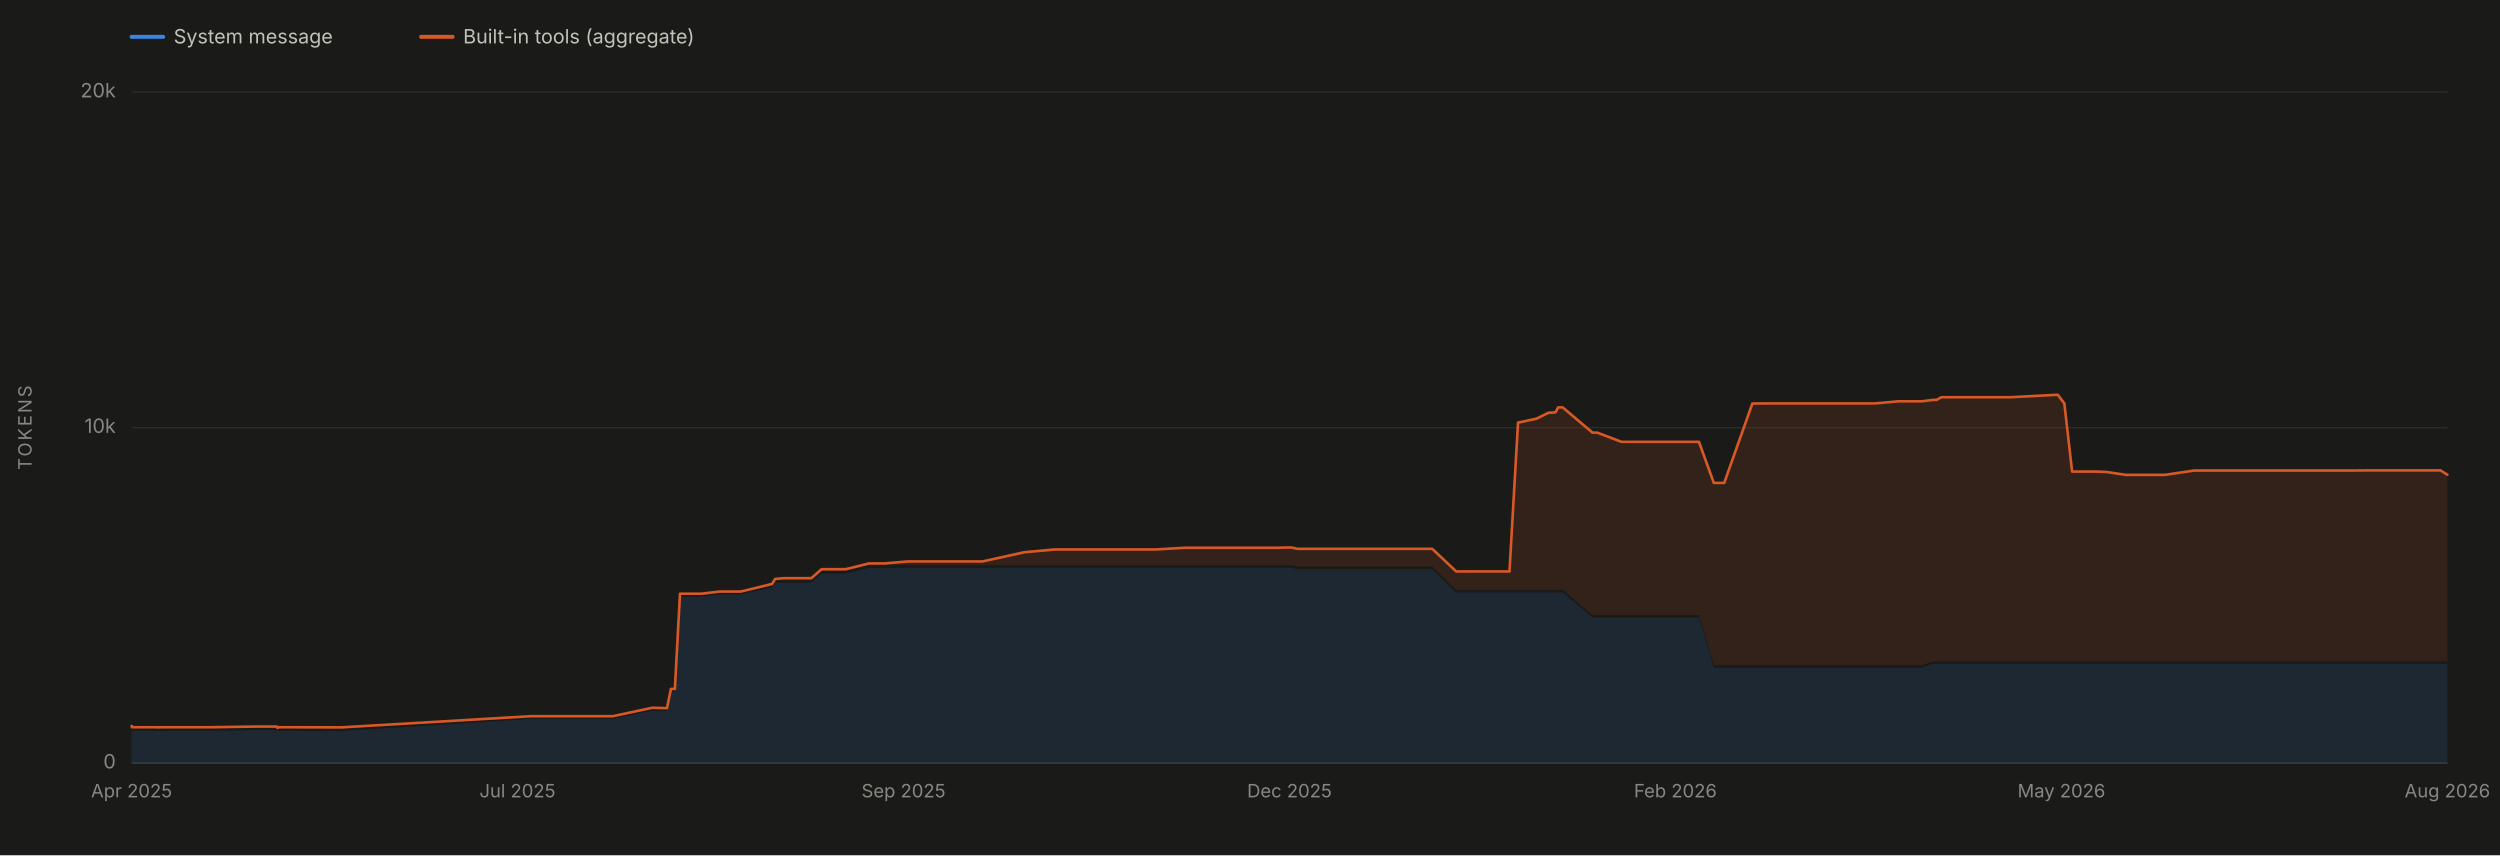
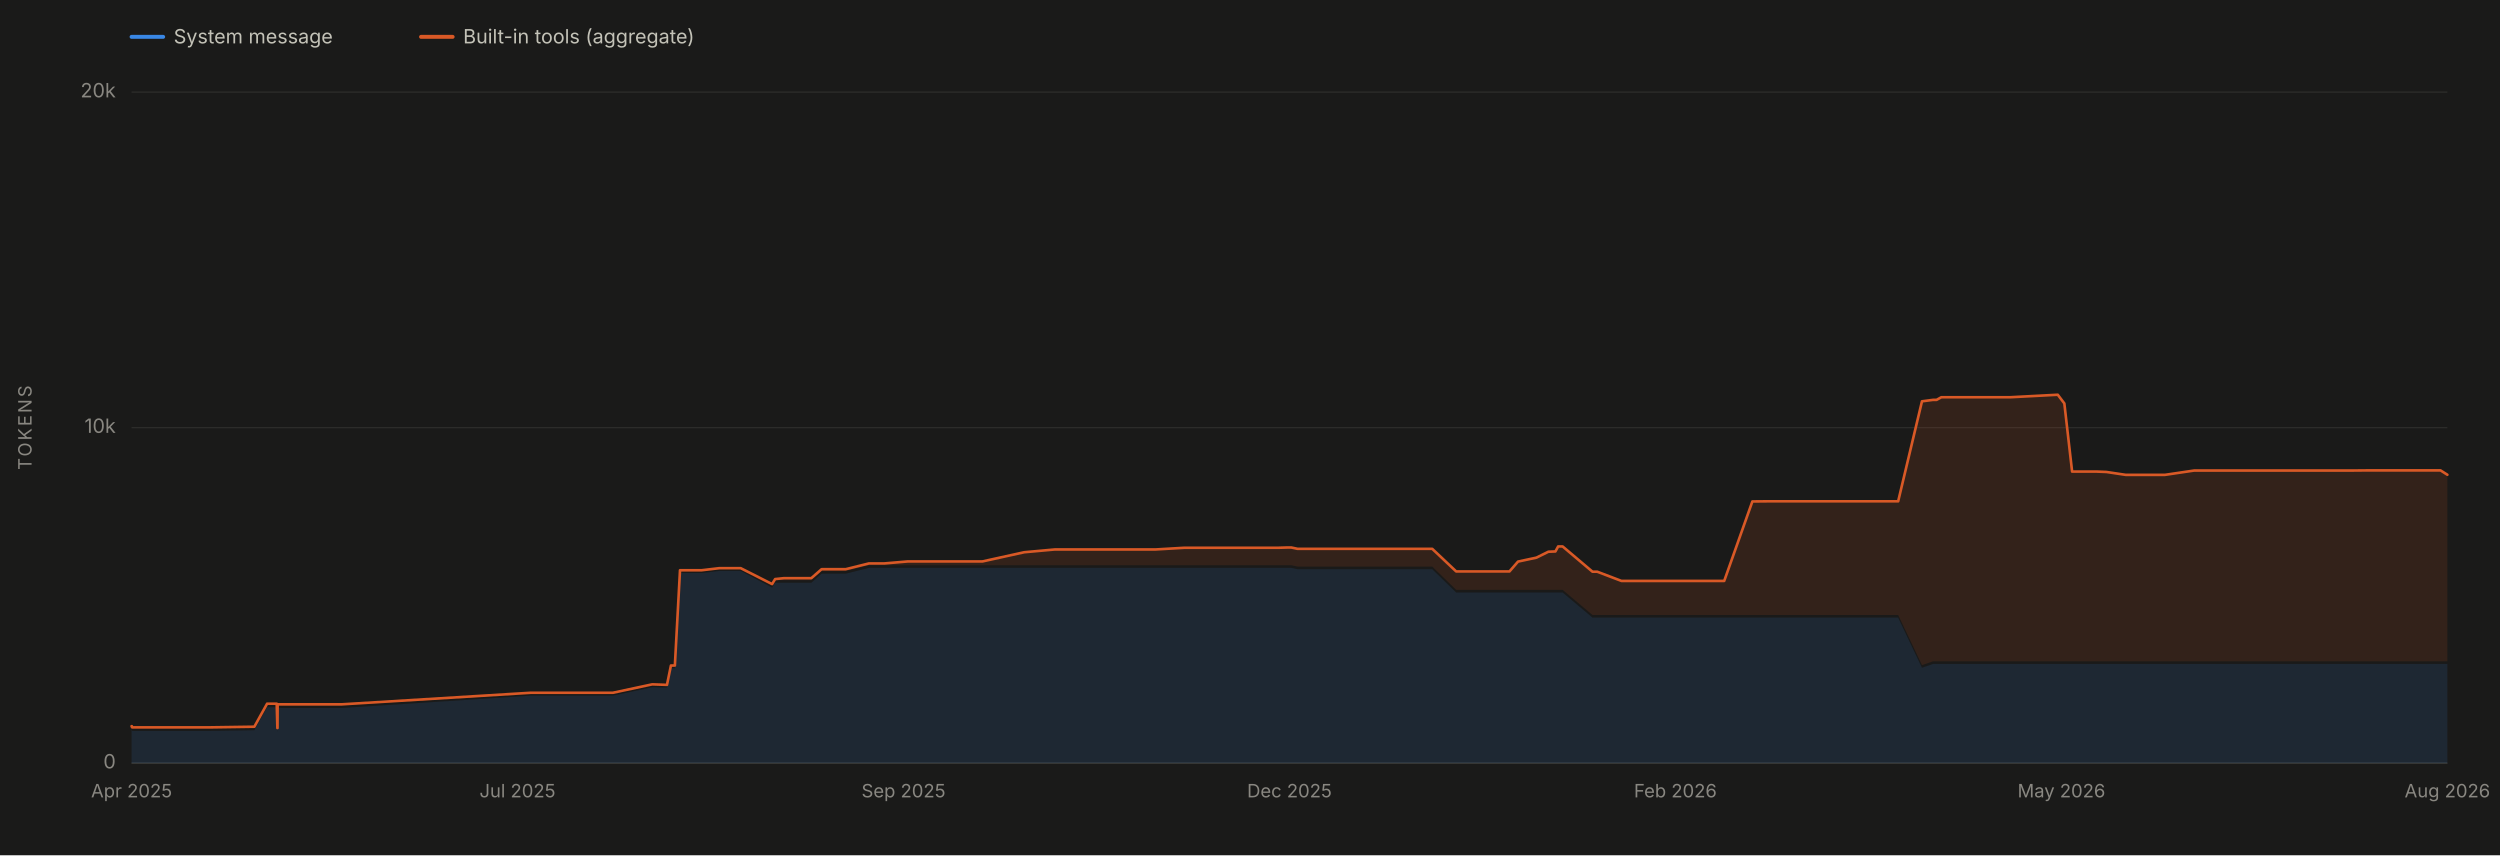
<svg xmlns="http://www.w3.org/2000/svg" viewBox="0 0 1900 650" width="1900" height="650" role="img" aria-labelledby="chartTitle chartDesc" font-family="system-ui, -apple-system, 'Segoe UI', sans-serif">
  <rect x="0" y="0" width="1900" height="650" fill="#1a1a19" />
  <line x1="100" y1="580.0" x2="1860" y2="580.0" stroke="#2c2c2a" stroke-width="1" />
  <text x="88" y="584.0" font-size="15" fill="#898781" text-anchor="end">0</text>
  <line x1="100" y1="325.0" x2="1860" y2="325.0" stroke="#2c2c2a" stroke-width="1" />
  <text x="88" y="329.0" font-size="15" fill="#898781" text-anchor="end">10k</text>
  <line x1="100" y1="70.0" x2="1860" y2="70.0" stroke="#2c2c2a" stroke-width="1" />
  <text x="88" y="74.0" font-size="15" fill="#898781" text-anchor="end">20k</text>
  <text x="24" y="325.0" font-size="14" fill="#898781" text-anchor="middle" letter-spacing="1.5" transform="rotate(-90 24 325.0)">TOKENS</text>
  <line x1="100" y1="580" x2="1860" y2="580" stroke="#383835" stroke-width="1" />
  <text x="100.0" y="606" font-size="14" fill="#898781" text-anchor="middle">Apr 2025</text>
  <text x="393.3" y="606" font-size="14" fill="#898781" text-anchor="middle">Jul 2025</text>
  <text x="686.7" y="606" font-size="14" fill="#898781" text-anchor="middle">Sep 2025</text>
  <text x="980.0" y="606" font-size="14" fill="#898781" text-anchor="middle">Dec 2025</text>
  <text x="1273.3" y="606" font-size="14" fill="#898781" text-anchor="middle">Feb 2026</text>
  <text x="1566.7" y="606" font-size="14" fill="#898781" text-anchor="middle">May 2026</text>
  <text x="1860.0" y="606" font-size="14" fill="#898781" text-anchor="middle">Aug 2026</text>
-   <path d="M 100.0 580.0 L 100.0 554.6 L 100.0 554.6 L 100.0 554.6 L 100.2 554.6 L 100.3 555.4 L 100.6 555.5 L 100.9 555.5 L 105.8 555.5 L 105.8 555.5 L 105.8 555.5 L 119.2 555.5 L 120.8 555.5 L 122.8 555.5 L 134.3 555.5 L 152.8 555.5 L 159.4 555.5 L 193.3 555.0 L 203.0 555.0 L 203.3 555.0 L 210.3 555.0 L 210.8 556.0 L 210.9 556.0 L 211.0 555.5 L 211.9 555.5 L 215.1 555.5 L 215.2 555.5 L 215.3 555.5 L 216.0 555.5 L 216.1 555.5 L 222.5 555.5 L 259.6 555.6 L 403.4 546.5 L 404.4 546.5 L 409.5 546.5 L 414.2 546.5 L 421.8 546.5 L 428.2 546.5 L 444.1 546.5 L 458.9 546.5 L 465.8 546.5 L 495.7 540.1 L 506.9 540.4 L 509.9 525.8 L 512.9 525.8 L 516.8 453.4 L 518.0 453.4 L 521.5 453.4 L 533.2 453.4 L 546.8 451.8 L 562.9 451.8 L 586.8 446.6 L 589.1 442.9 L 595.8 442.9 L 596.1 442.9 L 613.3 442.9 L 616.6 442.9 L 624.4 436.0 L 635.4 436.0 L 642.0 436.0 L 642.4 436.0 L 642.7 436.0 L 660.4 431.6 L 668.0 431.6 L 672.2 431.6 L 689.8 431.6 L 693.6 431.6 L 701.2 431.6 L 726.8 431.6 L 738.2 431.6 L 746.6 431.6 L 778.4 431.6 L 801.6 431.6 L 804.5 431.6 L 808.6 431.6 L 826.6 431.6 L 827.6 431.6 L 845.0 431.6 L 845.3 431.6 L 856.0 431.6 L 864.0 431.6 L 878.1 431.6 L 900.2 431.6 L 900.5 431.6 L 903.6 431.6 L 907.6 431.6 L 948.8 431.6 L 955.6 431.6 L 971.7 431.6 L 978.3 431.6 L 981.4 431.6 L 986.1 432.6 L 996.8 432.6 L 1007.2 432.6 L 1007.4 432.6 L 1011.0 432.6 L 1016.3 432.6 L 1077.3 432.6 L 1078.2 432.6 L 1088.5 432.6 L 1106.7 450.3 L 1107.8 450.3 L 1110.5 450.3 L 1111.5 450.3 L 1113.7 450.3 L 1132.7 450.3 L 1136.7 450.3 L 1147.0 450.3 L 1147.2 450.3 L 1153.7 450.3 L 1167.7 450.3 L 1176.8 450.3 L 1182.1 450.3 L 1184.2 450.3 L 1185.8 450.3 L 1187.6 450.3 L 1210.3 469.4 L 1213.7 469.4 L 1213.9 469.4 L 1232.3 469.4 L 1232.8 469.4 L 1234.1 469.4 L 1261.4 469.4 L 1266.0 469.4 L 1280.0 469.4 L 1288.6 469.4 L 1291.2 469.4 L 1302.5 507.5 L 1307.5 507.5 L 1310.4 507.5 L 1331.8 507.5 L 1342.6 507.5 L 1369.1 507.5 L 1386.7 507.5 L 1424.5 507.5 L 1425.1 507.5 L 1442.6 507.5 L 1460.7 507.5 L 1469.1 504.6 L 1471.8 504.6 L 1475.4 504.6 L 1497.3 504.6 L 1523.2 504.6 L 1527.8 504.6 L 1563.9 504.6 L 1568.9 504.6 L 1574.8 504.6 L 1593.6 504.6 L 1600.9 504.6 L 1615.6 504.6 L 1624.0 504.6 L 1642.1 504.6 L 1645.3 504.6 L 1667.6 504.6 L 1676.1 504.6 L 1693.6 504.6 L 1701.3 504.6 L 1702.4 504.6 L 1708.2 504.6 L 1716.7 504.6 L 1723.5 504.6 L 1749.4 504.6 L 1755.4 504.6 L 1756.4 504.6 L 1768.3 504.6 L 1768.5 504.6 L 1772.0 504.6 L 1779.1 504.6 L 1788.1 504.6 L 1799.9 504.6 L 1826.8 504.6 L 1854.8 504.6 L 1860.0 504.6 L 1860.0 580.0 Z" fill="#3987e5" fill-opacity="0.13" stroke="none" />
-   <path d="M 100.0 552.6 L 100.0 551.8 L 100.0 551.8 L 100.0 551.8 L 100.2 551.8 L 100.3 552.7 L 100.6 552.7 L 100.9 552.7 L 105.8 552.7 L 105.8 552.7 L 105.8 552.7 L 119.2 552.7 L 120.8 552.8 L 122.8 552.7 L 134.3 552.7 L 152.8 552.7 L 159.4 552.7 L 193.3 552.2 L 203.0 552.2 L 203.3 552.2 L 210.3 552.2 L 210.8 553.2 L 210.9 553.2 L 211.0 552.7 L 211.9 552.7 L 215.1 552.7 L 215.2 552.7 L 215.3 552.7 L 216.0 552.7 L 216.1 552.7 L 222.5 552.7 L 259.6 552.8 L 403.4 544.3 L 404.4 544.3 L 409.5 544.3 L 414.2 544.3 L 421.8 544.3 L 428.2 544.3 L 444.1 544.3 L 458.9 544.3 L 465.8 544.3 L 495.7 537.9 L 506.9 538.2 L 509.9 523.6 L 512.9 523.6 L 516.8 451.2 L 518.0 451.2 L 521.5 451.2 L 533.2 451.2 L 546.8 449.6 L 562.9 449.6 L 586.8 443.8 L 589.1 440.0 L 595.8 439.4 L 596.1 439.4 L 613.3 439.4 L 616.6 439.4 L 624.4 432.6 L 635.4 432.6 L 642.0 432.6 L 642.4 432.6 L 642.7 432.6 L 660.4 428.2 L 668.0 428.2 L 672.2 428.2 L 689.8 426.7 L 693.6 426.7 L 701.2 426.7 L 726.8 426.7 L 738.2 426.7 L 746.6 426.7 L 778.4 419.7 L 801.6 417.6 L 804.5 417.6 L 808.6 417.6 L 826.6 417.6 L 827.6 417.6 L 845.0 417.6 L 845.3 417.6 L 856.0 417.6 L 864.0 417.6 L 878.1 417.6 L 900.2 416.3 L 900.5 416.3 L 903.6 416.3 L 907.6 416.3 L 948.8 416.3 L 955.6 416.3 L 971.7 416.3 L 978.3 416.1 L 981.4 416.1 L 986.1 417.1 L 996.8 417.1 L 1007.2 417.1 L 1007.4 417.1 L 1011.0 417.1 L 1016.3 417.1 L 1077.3 417.1 L 1078.2 417.1 L 1088.5 417.1 L 1106.7 434.3 L 1107.8 434.3 L 1110.5 434.3 L 1111.5 434.3 L 1113.7 434.3 L 1132.7 434.3 L 1136.7 434.3 L 1147.0 434.3 L 1147.2 434.3 L 1153.7 321.2 L 1167.7 318.2 L 1176.8 313.7 L 1182.1 313.4 L 1184.2 309.6 L 1185.8 309.6 L 1187.6 309.6 L 1210.3 328.8 L 1213.7 328.8 L 1213.9 328.8 L 1232.3 335.8 L 1232.8 335.8 L 1234.1 335.8 L 1261.4 335.8 L 1266.0 335.8 L 1280.0 335.8 L 1288.6 335.8 L 1291.2 335.8 L 1302.5 367.0 L 1307.5 367.0 L 1310.4 367.0 L 1331.8 306.7 L 1342.6 306.6 L 1369.1 306.6 L 1386.7 306.6 L 1424.5 306.6 L 1425.1 306.6 L 1442.6 305.0 L 1460.7 305.0 L 1469.1 303.9 L 1471.8 303.9 L 1475.4 301.9 L 1497.3 301.9 L 1523.2 301.9 L 1527.8 301.9 L 1563.9 300.0 L 1568.9 306.6 L 1574.8 358.4 L 1593.6 358.4 L 1600.9 358.7 L 1615.6 360.9 L 1624.0 360.9 L 1642.1 360.9 L 1645.3 360.9 L 1667.6 357.6 L 1676.1 357.6 L 1693.6 357.6 L 1701.3 357.6 L 1702.4 357.6 L 1708.2 357.6 L 1716.7 357.6 L 1723.5 357.6 L 1749.4 357.6 L 1755.4 357.6 L 1756.4 357.6 L 1768.3 357.6 L 1768.5 357.6 L 1772.0 357.6 L 1779.1 357.6 L 1788.1 357.6 L 1799.9 357.5 L 1826.8 357.5 L 1854.8 357.5 L 1860.0 360.8 L 1860.0 502.6 L 1854.8 502.6 L 1826.8 502.6 L 1799.9 502.6 L 1788.1 502.6 L 1779.1 502.6 L 1772.0 502.6 L 1768.5 502.6 L 1768.3 502.6 L 1756.4 502.6 L 1755.4 502.6 L 1749.4 502.6 L 1723.5 502.6 L 1716.7 502.6 L 1708.2 502.6 L 1702.4 502.6 L 1701.3 502.6 L 1693.6 502.6 L 1676.1 502.6 L 1667.6 502.6 L 1645.3 502.6 L 1642.1 502.6 L 1624.0 502.6 L 1615.6 502.6 L 1600.9 502.6 L 1593.6 502.6 L 1574.8 502.6 L 1568.9 502.6 L 1563.9 502.6 L 1527.8 502.6 L 1523.2 502.6 L 1497.3 502.6 L 1475.4 502.6 L 1471.8 502.6 L 1469.1 502.6 L 1460.7 505.5 L 1442.6 505.5 L 1425.1 505.5 L 1424.5 505.5 L 1386.7 505.5 L 1369.1 505.5 L 1342.6 505.5 L 1331.8 505.5 L 1310.4 505.5 L 1307.5 505.5 L 1302.5 505.5 L 1291.2 467.4 L 1288.6 467.4 L 1280.0 467.4 L 1266.0 467.4 L 1261.4 467.4 L 1234.1 467.4 L 1232.8 467.4 L 1232.3 467.4 L 1213.9 467.4 L 1213.7 467.4 L 1210.3 467.4 L 1187.6 448.3 L 1185.8 448.3 L 1184.2 448.3 L 1182.1 448.3 L 1176.8 448.3 L 1167.7 448.3 L 1153.7 448.3 L 1147.2 448.3 L 1147.0 448.3 L 1136.7 448.3 L 1132.7 448.3 L 1113.7 448.3 L 1111.5 448.3 L 1110.5 448.3 L 1107.8 448.3 L 1106.7 448.3 L 1088.5 430.6 L 1078.2 430.6 L 1077.3 430.6 L 1016.3 430.6 L 1011.0 430.6 L 1007.4 430.6 L 1007.2 430.6 L 996.8 430.6 L 986.1 430.6 L 981.4 429.6 L 978.3 429.6 L 971.7 429.6 L 955.6 429.6 L 948.8 429.6 L 907.6 429.6 L 903.6 429.6 L 900.5 429.6 L 900.2 429.6 L 878.1 429.6 L 864.0 429.6 L 856.0 429.6 L 845.3 429.6 L 845.0 429.6 L 827.6 429.6 L 826.6 429.6 L 808.6 429.6 L 804.5 429.6 L 801.6 429.6 L 778.4 429.6 L 746.6 429.6 L 738.2 429.6 L 726.8 429.6 L 701.2 429.6 L 693.6 429.6 L 689.8 429.6 L 672.2 429.6 L 668.0 429.6 L 660.4 429.6 L 642.7 434.0 L 642.4 434.0 L 642.0 434.0 L 635.4 434.0 L 624.4 434.0 L 616.6 440.9 L 613.3 440.9 L 596.1 440.9 L 595.8 440.9 L 589.1 440.9 L 586.8 444.6 L 562.9 449.8 L 546.8 449.8 L 533.2 451.4 L 521.5 451.4 L 518.0 451.4 L 516.8 451.4 L 512.9 523.8 L 509.9 523.8 L 506.9 538.4 L 495.7 538.1 L 465.8 544.5 L 458.9 544.5 L 444.1 544.5 L 428.2 544.5 L 421.8 544.5 L 414.2 544.5 L 409.5 544.5 L 404.4 544.5 L 403.4 544.5 L 259.6 553.6 L 222.5 553.5 L 216.1 553.5 L 216.0 553.5 L 215.3 553.5 L 215.2 553.5 L 215.1 553.5 L 211.9 553.5 L 211.0 553.5 L 210.9 554.0 L 210.8 554.0 L 210.3 553.0 L 203.3 553.0 L 203.0 553.0 L 193.3 553.0 L 159.4 553.5 L 152.8 553.5 L 134.3 553.5 L 122.8 553.5 L 120.8 553.5 L 119.2 553.5 L 105.8 553.5 L 105.8 553.5 L 105.8 553.5 L 100.9 553.5 L 100.6 553.5 L 100.3 553.4 L 100.2 552.6 L 100.0 552.6 L 100.0 552.6 L 100.0 552.6 Z" fill="#d95926" fill-opacity="0.13" stroke="none" />
-   <path d="M 100.0 551.8 L 100.0 551.8 L 100.0 551.8 L 100.2 551.8 L 100.3 552.7 L 100.6 552.7 L 100.9 552.7 L 105.8 552.7 L 105.8 552.7 L 105.8 552.7 L 119.2 552.7 L 120.8 552.8 L 122.8 552.7 L 134.3 552.7 L 152.8 552.7 L 159.4 552.7 L 193.3 552.2 L 203.0 552.2 L 203.3 552.2 L 210.3 552.2 L 210.8 553.2 L 210.9 553.2 L 211.0 552.7 L 211.9 552.7 L 215.1 552.7 L 215.2 552.7 L 215.3 552.7 L 216.0 552.7 L 216.1 552.7 L 222.5 552.7 L 259.6 552.8 L 403.4 544.3 L 404.4 544.3 L 409.5 544.3 L 414.2 544.3 L 421.8 544.3 L 428.2 544.3 L 444.1 544.3 L 458.9 544.3 L 465.8 544.3 L 495.7 537.9 L 506.9 538.2 L 509.9 523.6 L 512.9 523.6 L 516.8 451.2 L 518.0 451.2 L 521.5 451.2 L 533.2 451.2 L 546.8 449.6 L 562.9 449.6 L 586.8 443.8 L 589.1 440.0 L 595.8 439.4 L 596.1 439.4 L 613.3 439.4 L 616.6 439.4 L 624.4 432.6 L 635.4 432.6 L 642.0 432.6 L 642.4 432.6 L 642.7 432.6 L 660.4 428.2 L 668.0 428.2 L 672.2 428.2 L 689.8 426.7 L 693.6 426.7 L 701.2 426.7 L 726.8 426.7 L 738.2 426.7 L 746.6 426.7 L 778.4 419.7 L 801.6 417.6 L 804.5 417.6 L 808.6 417.6 L 826.6 417.6 L 827.6 417.6 L 845.0 417.6 L 845.3 417.6 L 856.0 417.6 L 864.0 417.6 L 878.1 417.6 L 900.2 416.3 L 900.5 416.3 L 903.6 416.3 L 907.6 416.3 L 948.8 416.3 L 955.6 416.3 L 971.7 416.3 L 978.3 416.1 L 981.4 416.1 L 986.1 417.1 L 996.8 417.1 L 1007.2 417.1 L 1007.4 417.1 L 1011.0 417.1 L 1016.3 417.1 L 1077.3 417.1 L 1078.2 417.1 L 1088.5 417.1 L 1106.7 434.3 L 1107.8 434.3 L 1110.5 434.3 L 1111.5 434.3 L 1113.7 434.3 L 1132.7 434.3 L 1136.7 434.3 L 1147.0 434.3 L 1147.2 434.3 L 1153.7 321.2 L 1167.7 318.2 L 1176.8 313.7 L 1182.1 313.4 L 1184.2 309.6 L 1185.8 309.6 L 1187.6 309.6 L 1210.3 328.8 L 1213.7 328.8 L 1213.9 328.8 L 1232.3 335.8 L 1232.8 335.8 L 1234.1 335.8 L 1261.4 335.8 L 1266.0 335.8 L 1280.0 335.8 L 1288.6 335.8 L 1291.2 335.8 L 1302.5 367.0 L 1307.5 367.0 L 1310.4 367.0 L 1331.8 306.7 L 1342.6 306.6 L 1369.1 306.6 L 1386.7 306.6 L 1424.5 306.6 L 1425.1 306.6 L 1442.6 305.0 L 1460.7 305.0 L 1469.1 303.9 L 1471.8 303.9 L 1475.4 301.9 L 1497.3 301.9 L 1523.2 301.9 L 1527.8 301.9 L 1563.9 300.0 L 1568.9 306.6 L 1574.8 358.4 L 1593.6 358.4 L 1600.9 358.7 L 1615.6 360.9 L 1624.0 360.9 L 1642.1 360.9 L 1645.3 360.9 L 1667.6 357.6 L 1676.1 357.6 L 1693.6 357.6 L 1701.3 357.6 L 1702.4 357.6 L 1708.2 357.6 L 1716.7 357.6 L 1723.5 357.6 L 1749.4 357.6 L 1755.4 357.6 L 1756.4 357.6 L 1768.3 357.6 L 1768.5 357.6 L 1772.0 357.6 L 1779.1 357.6 L 1788.1 357.6 L 1799.9 357.5 L 1826.8 357.5 L 1854.8 357.5 L 1860.0 360.8" fill="none" stroke="#d95926" stroke-width="2" stroke-linejoin="round" stroke-linecap="round" />
+   <path d="M 100.0 580.0 L 100.0 554.6 L 100.0 554.6 L 100.0 554.6 L 100.2 554.6 L 100.3 555.4 L 100.6 555.5 L 100.9 555.5 L 105.8 555.5 L 105.8 555.5 L 105.8 555.5 L 119.2 555.5 L 120.8 555.5 L 122.8 555.5 L 134.3 555.5 L 152.8 555.5 L 159.4 555.5 L 193.3 555.0 L 203.0 537.5 L 203.3 537.5 L 210.3 537.5 L 210.8 556.0 L 210.9 556.0 L 211.0 538.1 L 211.9 538.0 L 215.1 538.1 L 215.2 538.1 L 215.3 538.0 L 216.0 538.1 L 216.1 538.1 L 222.5 538.1 L 259.6 538.1 L 403.4 528.7 L 404.4 528.7 L 409.5 528.7 L 414.2 528.7 L 421.8 528.7 L 428.2 528.7 L 444.1 528.7 L 458.9 528.7 L 465.8 528.7 L 495.7 522.3 L 506.9 522.6 L 509.9 507.9 L 512.9 507.9 L 516.8 435.5 L 518.0 435.5 L 521.5 435.5 L 533.2 435.5 L 546.8 433.9 L 562.9 433.9 L 586.8 446.6 L 589.1 442.9 L 595.8 442.9 L 596.1 442.9 L 613.3 442.9 L 616.6 442.9 L 624.4 436.0 L 635.4 436.0 L 642.0 436.0 L 642.4 436.0 L 642.7 436.0 L 660.4 431.6 L 668.0 431.6 L 672.2 431.6 L 689.8 431.6 L 693.6 431.6 L 701.2 431.6 L 726.8 431.6 L 738.2 431.6 L 746.6 431.6 L 778.4 431.6 L 801.6 431.6 L 804.5 431.6 L 808.6 431.6 L 826.6 431.6 L 827.6 431.6 L 845.0 431.6 L 845.3 431.6 L 856.0 431.6 L 864.0 431.6 L 878.1 431.6 L 900.2 431.6 L 900.5 431.6 L 903.6 431.6 L 907.6 431.6 L 948.8 431.6 L 955.6 431.6 L 971.7 431.6 L 978.3 431.6 L 981.4 431.6 L 986.1 432.6 L 996.8 432.6 L 1007.2 432.6 L 1007.4 432.6 L 1011.0 432.6 L 1016.3 432.6 L 1077.3 432.6 L 1078.2 432.6 L 1088.5 432.6 L 1106.7 450.3 L 1107.8 450.3 L 1110.5 450.3 L 1111.5 450.3 L 1113.7 450.3 L 1132.7 450.3 L 1136.7 450.3 L 1147.0 450.3 L 1147.2 450.3 L 1153.7 450.3 L 1167.7 450.3 L 1176.8 450.3 L 1182.1 450.3 L 1184.2 450.3 L 1185.8 450.3 L 1187.6 450.3 L 1210.3 469.4 L 1213.7 469.4 L 1213.9 469.4 L 1232.3 469.4 L 1232.8 469.4 L 1234.1 469.4 L 1261.4 469.4 L 1266.0 469.4 L 1280.0 469.4 L 1288.6 469.4 L 1291.2 469.4 L 1302.5 469.4 L 1307.5 469.4 L 1310.4 469.4 L 1331.8 469.4 L 1342.6 469.4 L 1369.1 469.4 L 1386.7 469.4 L 1424.5 469.4 L 1425.1 469.4 L 1442.6 469.4 L 1460.7 507.5 L 1469.1 504.6 L 1471.8 504.6 L 1475.4 504.6 L 1497.3 504.6 L 1523.2 504.6 L 1527.8 504.6 L 1563.9 504.6 L 1568.9 504.6 L 1574.8 504.6 L 1593.6 504.6 L 1600.9 504.6 L 1615.6 504.6 L 1624.0 504.6 L 1642.1 504.6 L 1645.3 504.6 L 1667.6 504.6 L 1676.1 504.6 L 1693.6 504.6 L 1701.3 504.6 L 1702.4 504.6 L 1708.2 504.6 L 1716.7 504.6 L 1723.5 504.6 L 1749.4 504.6 L 1755.4 504.6 L 1756.4 504.6 L 1768.3 504.6 L 1768.5 504.6 L 1772.0 504.6 L 1779.1 504.6 L 1788.1 504.6 L 1799.9 504.6 L 1826.8 504.6 L 1854.8 504.6 L 1860.0 504.6 L 1860.0 580.0 Z" fill="#3987e5" fill-opacity="0.13" stroke="none" />
+   <path d="M 100.0 552.6 L 100.0 551.9 L 100.0 551.9 L 100.0 551.9 L 100.2 551.9 L 100.3 552.7 L 100.6 552.8 L 100.9 552.8 L 105.8 552.8 L 105.8 552.8 L 105.8 552.8 L 119.2 552.8 L 120.8 552.8 L 122.8 552.8 L 134.3 552.8 L 152.8 552.8 L 159.4 552.8 L 193.3 552.3 L 203.0 534.8 L 203.3 534.8 L 210.3 534.8 L 210.8 553.3 L 210.9 553.3 L 211.0 535.3 L 211.9 535.3 L 215.1 535.3 L 215.2 535.3 L 215.3 535.3 L 216.0 535.3 L 216.1 535.3 L 222.5 535.3 L 259.6 535.3 L 403.4 526.5 L 404.4 526.5 L 409.5 526.5 L 414.2 526.5 L 421.8 526.5 L 428.2 526.5 L 444.1 526.5 L 458.9 526.5 L 465.8 526.5 L 495.7 520.1 L 506.9 520.5 L 509.9 505.8 L 512.9 505.8 L 516.8 433.4 L 518.0 433.4 L 521.5 433.4 L 533.2 433.4 L 546.8 431.8 L 562.9 431.8 L 586.8 443.9 L 589.1 440.1 L 595.8 439.4 L 596.1 439.4 L 613.3 439.4 L 616.6 439.4 L 624.4 432.6 L 635.4 432.6 L 642.0 432.6 L 642.4 432.6 L 642.7 432.6 L 660.4 428.2 L 668.0 428.2 L 672.2 428.2 L 689.8 426.7 L 693.6 426.7 L 701.2 426.7 L 726.8 426.7 L 738.2 426.7 L 746.6 426.7 L 778.4 419.7 L 801.6 417.6 L 804.5 417.6 L 808.6 417.6 L 826.6 417.6 L 827.6 417.6 L 845.0 417.6 L 845.3 417.6 L 856.0 417.6 L 864.0 417.6 L 878.1 417.6 L 900.2 416.3 L 900.5 416.3 L 903.6 416.3 L 907.6 416.3 L 948.8 416.3 L 955.6 416.3 L 971.7 416.3 L 978.3 416.1 L 981.4 416.1 L 986.1 417.1 L 996.8 417.1 L 1007.2 417.1 L 1007.4 417.1 L 1011.0 417.1 L 1016.3 417.1 L 1077.3 417.1 L 1078.2 417.1 L 1088.5 417.1 L 1106.7 434.3 L 1107.8 434.3 L 1110.5 434.3 L 1111.5 434.3 L 1113.7 434.3 L 1132.7 434.3 L 1136.7 434.3 L 1147.0 434.3 L 1147.2 434.3 L 1153.7 426.8 L 1167.7 423.8 L 1176.8 419.3 L 1182.1 419.1 L 1184.2 415.3 L 1185.8 415.3 L 1187.6 415.3 L 1210.3 434.5 L 1213.7 434.5 L 1213.9 434.5 L 1232.3 441.5 L 1232.8 441.5 L 1234.1 441.5 L 1261.4 441.5 L 1266.0 441.5 L 1280.0 441.5 L 1288.6 441.5 L 1291.2 441.5 L 1302.5 441.5 L 1307.5 441.5 L 1310.4 441.5 L 1331.8 381.1 L 1342.6 381.0 L 1369.1 381.0 L 1386.7 381.0 L 1424.5 381.0 L 1425.1 381.0 L 1442.6 381.0 L 1460.7 305.0 L 1469.1 303.9 L 1471.8 303.9 L 1475.4 301.9 L 1497.3 301.9 L 1523.2 301.9 L 1527.8 301.9 L 1563.9 300.0 L 1568.9 306.6 L 1574.8 358.4 L 1593.6 358.4 L 1600.9 358.7 L 1615.6 360.9 L 1624.0 360.9 L 1642.1 360.9 L 1645.3 360.9 L 1667.6 357.6 L 1676.1 357.6 L 1693.6 357.6 L 1701.3 357.6 L 1702.4 357.6 L 1708.2 357.6 L 1716.7 357.6 L 1723.5 357.6 L 1749.4 357.6 L 1755.4 357.6 L 1756.4 357.6 L 1768.3 357.6 L 1768.5 357.6 L 1772.0 357.6 L 1779.1 357.6 L 1788.1 357.6 L 1799.9 357.5 L 1826.8 357.5 L 1854.8 357.5 L 1860.0 360.8 L 1860.0 502.6 L 1854.8 502.6 L 1826.8 502.6 L 1799.9 502.6 L 1788.1 502.6 L 1779.1 502.6 L 1772.0 502.6 L 1768.5 502.6 L 1768.3 502.6 L 1756.4 502.6 L 1755.4 502.6 L 1749.4 502.6 L 1723.5 502.6 L 1716.7 502.6 L 1708.2 502.6 L 1702.4 502.6 L 1701.3 502.6 L 1693.6 502.6 L 1676.1 502.6 L 1667.6 502.6 L 1645.3 502.6 L 1642.1 502.6 L 1624.0 502.6 L 1615.6 502.6 L 1600.9 502.6 L 1593.6 502.6 L 1574.8 502.6 L 1568.9 502.6 L 1563.9 502.6 L 1527.8 502.6 L 1523.2 502.6 L 1497.3 502.6 L 1475.4 502.6 L 1471.8 502.6 L 1469.1 502.6 L 1460.7 505.5 L 1442.6 467.4 L 1425.1 467.4 L 1424.5 467.4 L 1386.7 467.4 L 1369.1 467.4 L 1342.6 467.4 L 1331.8 467.4 L 1310.4 467.4 L 1307.5 467.4 L 1302.5 467.4 L 1291.2 467.4 L 1288.6 467.4 L 1280.0 467.4 L 1266.0 467.4 L 1261.4 467.4 L 1234.1 467.4 L 1232.8 467.4 L 1232.3 467.4 L 1213.9 467.4 L 1213.7 467.4 L 1210.3 467.4 L 1187.6 448.3 L 1185.8 448.3 L 1184.2 448.3 L 1182.1 448.3 L 1176.8 448.3 L 1167.7 448.3 L 1153.7 448.3 L 1147.2 448.3 L 1147.0 448.3 L 1136.7 448.3 L 1132.7 448.3 L 1113.7 448.3 L 1111.5 448.3 L 1110.5 448.3 L 1107.8 448.3 L 1106.7 448.3 L 1088.5 430.6 L 1078.2 430.6 L 1077.3 430.6 L 1016.3 430.6 L 1011.0 430.6 L 1007.4 430.6 L 1007.2 430.6 L 996.8 430.6 L 986.1 430.6 L 981.4 429.6 L 978.3 429.6 L 971.7 429.6 L 955.6 429.6 L 948.8 429.6 L 907.6 429.6 L 903.6 429.6 L 900.5 429.6 L 900.2 429.6 L 878.1 429.6 L 864.0 429.6 L 856.0 429.6 L 845.3 429.6 L 845.0 429.6 L 827.6 429.6 L 826.6 429.6 L 808.6 429.6 L 804.5 429.6 L 801.6 429.6 L 778.4 429.6 L 746.6 429.6 L 738.2 429.6 L 726.8 429.6 L 701.2 429.6 L 693.6 429.6 L 689.8 429.6 L 672.2 429.6 L 668.0 429.6 L 660.4 429.6 L 642.7 434.0 L 642.4 434.0 L 642.0 434.0 L 635.4 434.0 L 624.4 434.0 L 616.6 440.9 L 613.3 440.9 L 596.1 440.9 L 595.8 440.9 L 589.1 440.9 L 586.8 444.6 L 562.9 431.9 L 546.8 431.9 L 533.2 433.5 L 521.5 433.5 L 518.0 433.5 L 516.8 433.5 L 512.9 505.9 L 509.9 505.9 L 506.9 520.6 L 495.7 520.3 L 465.8 526.7 L 458.9 526.7 L 444.1 526.7 L 428.2 526.7 L 421.8 526.7 L 414.2 526.7 L 409.5 526.7 L 404.4 526.7 L 403.4 526.7 L 259.6 536.1 L 222.5 536.1 L 216.1 536.1 L 216.0 536.1 L 215.3 536.0 L 215.2 536.1 L 215.1 536.1 L 211.9 536.0 L 211.0 536.1 L 210.9 554.0 L 210.8 554.0 L 210.3 535.5 L 203.3 535.5 L 203.0 535.5 L 193.3 553.0 L 159.4 553.5 L 152.8 553.5 L 134.3 553.5 L 122.8 553.5 L 120.8 553.5 L 119.2 553.5 L 105.8 553.5 L 105.8 553.5 L 105.8 553.5 L 100.9 553.5 L 100.6 553.5 L 100.3 553.4 L 100.2 552.6 L 100.0 552.6 L 100.0 552.6 L 100.0 552.6 Z" fill="#d95926" fill-opacity="0.13" stroke="none" />
+   <path d="M 100.0 551.9 L 100.0 551.9 L 100.0 551.9 L 100.2 551.9 L 100.3 552.7 L 100.6 552.8 L 100.9 552.8 L 105.8 552.8 L 105.8 552.8 L 105.8 552.8 L 119.2 552.8 L 120.8 552.8 L 122.8 552.8 L 134.3 552.8 L 152.8 552.8 L 159.4 552.8 L 193.3 552.3 L 203.0 534.8 L 203.3 534.8 L 210.3 534.8 L 210.8 553.3 L 210.9 553.3 L 211.0 535.3 L 211.9 535.3 L 215.1 535.3 L 215.2 535.3 L 215.3 535.3 L 216.0 535.3 L 216.1 535.3 L 222.5 535.3 L 259.6 535.3 L 403.4 526.5 L 404.4 526.5 L 409.5 526.5 L 414.2 526.5 L 421.8 526.5 L 428.2 526.5 L 444.1 526.5 L 458.9 526.5 L 465.8 526.5 L 495.7 520.1 L 506.9 520.5 L 509.9 505.8 L 512.9 505.8 L 516.8 433.4 L 518.0 433.4 L 521.5 433.4 L 533.2 433.4 L 546.8 431.8 L 562.9 431.8 L 586.8 443.9 L 589.1 440.1 L 595.8 439.4 L 596.1 439.4 L 613.3 439.4 L 616.6 439.4 L 624.4 432.6 L 635.4 432.6 L 642.0 432.6 L 642.4 432.6 L 642.7 432.6 L 660.4 428.2 L 668.0 428.2 L 672.2 428.2 L 689.8 426.7 L 693.6 426.7 L 701.2 426.7 L 726.8 426.7 L 738.2 426.7 L 746.6 426.7 L 778.4 419.7 L 801.6 417.6 L 804.5 417.6 L 808.6 417.6 L 826.6 417.6 L 827.6 417.6 L 845.0 417.6 L 845.3 417.6 L 856.0 417.6 L 864.0 417.6 L 878.1 417.6 L 900.2 416.3 L 900.5 416.3 L 903.6 416.3 L 907.6 416.3 L 948.8 416.3 L 955.6 416.3 L 971.7 416.3 L 978.3 416.1 L 981.4 416.1 L 986.1 417.1 L 996.8 417.1 L 1007.2 417.1 L 1007.4 417.1 L 1011.0 417.1 L 1016.3 417.1 L 1077.3 417.1 L 1078.2 417.1 L 1088.5 417.1 L 1106.7 434.3 L 1107.8 434.3 L 1110.5 434.3 L 1111.5 434.3 L 1113.7 434.3 L 1132.7 434.3 L 1136.7 434.3 L 1147.0 434.3 L 1147.2 434.3 L 1153.7 426.8 L 1167.7 423.8 L 1176.8 419.3 L 1182.1 419.1 L 1184.2 415.3 L 1185.8 415.3 L 1187.6 415.3 L 1210.3 434.5 L 1213.7 434.5 L 1213.9 434.5 L 1232.3 441.5 L 1232.8 441.5 L 1234.1 441.5 L 1261.4 441.5 L 1266.0 441.5 L 1280.0 441.5 L 1288.6 441.5 L 1291.2 441.5 L 1302.5 441.5 L 1307.5 441.5 L 1310.4 441.5 L 1331.8 381.1 L 1342.6 381.0 L 1369.1 381.0 L 1386.7 381.0 L 1424.5 381.0 L 1425.1 381.0 L 1442.6 381.0 L 1460.7 305.0 L 1469.1 303.9 L 1471.8 303.9 L 1475.4 301.9 L 1497.3 301.9 L 1523.2 301.9 L 1527.8 301.9 L 1563.9 300.0 L 1568.9 306.6 L 1574.8 358.4 L 1593.6 358.4 L 1600.9 358.7 L 1615.6 360.9 L 1624.0 360.9 L 1642.1 360.9 L 1645.3 360.9 L 1667.6 357.6 L 1676.1 357.6 L 1693.6 357.6 L 1701.3 357.6 L 1702.4 357.6 L 1708.2 357.6 L 1716.7 357.6 L 1723.5 357.6 L 1749.4 357.6 L 1755.4 357.6 L 1756.4 357.6 L 1768.3 357.6 L 1768.5 357.6 L 1772.0 357.6 L 1779.1 357.6 L 1788.1 357.6 L 1799.9 357.5 L 1826.8 357.5 L 1854.8 357.5 L 1860.0 360.8" fill="none" stroke="#d95926" stroke-width="2" stroke-linejoin="round" stroke-linecap="round" />
  <line x1="100" y1="28" x2="124" y2="28" stroke="#3987e5" stroke-width="3" stroke-linecap="round" />
  <text x="132" y="33" font-size="15" fill="#c3c2b7">System message</text>
  <line x1="320" y1="28" x2="344" y2="28" stroke="#d95926" stroke-width="3" stroke-linecap="round" />
  <text x="352" y="33" font-size="15" fill="#c3c2b7">Built-in tools (aggregate)</text>
</svg>
